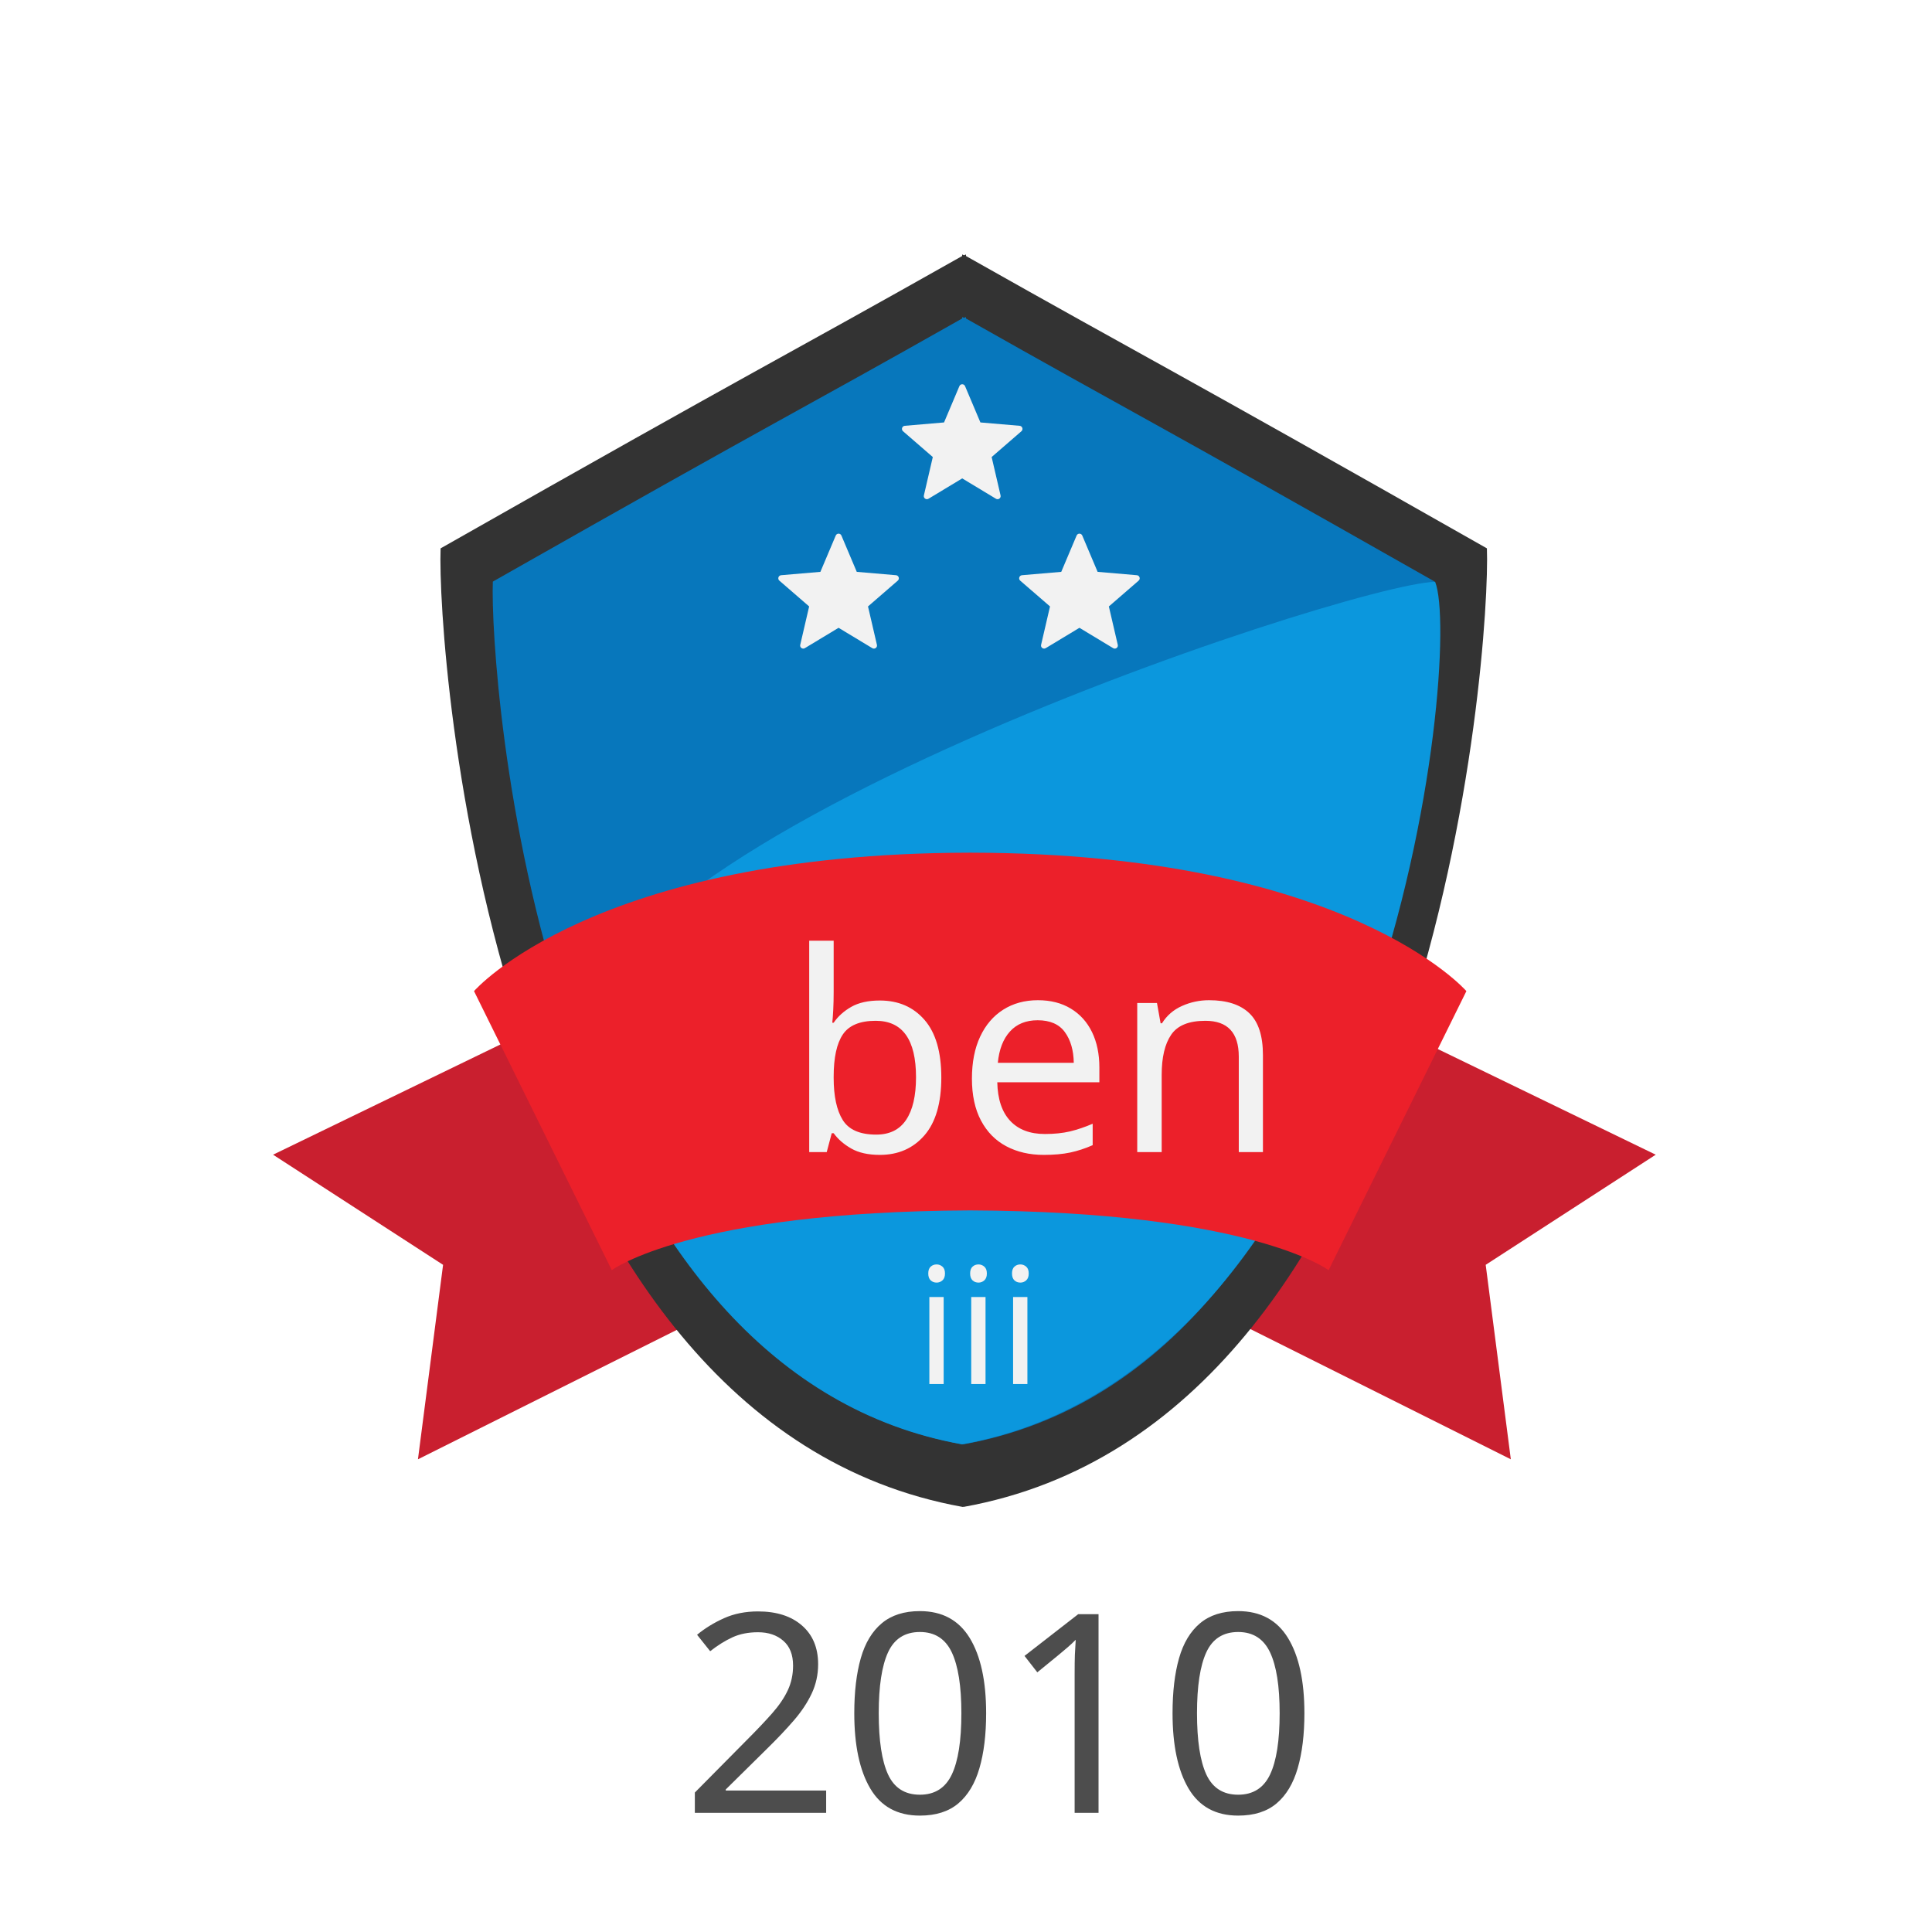
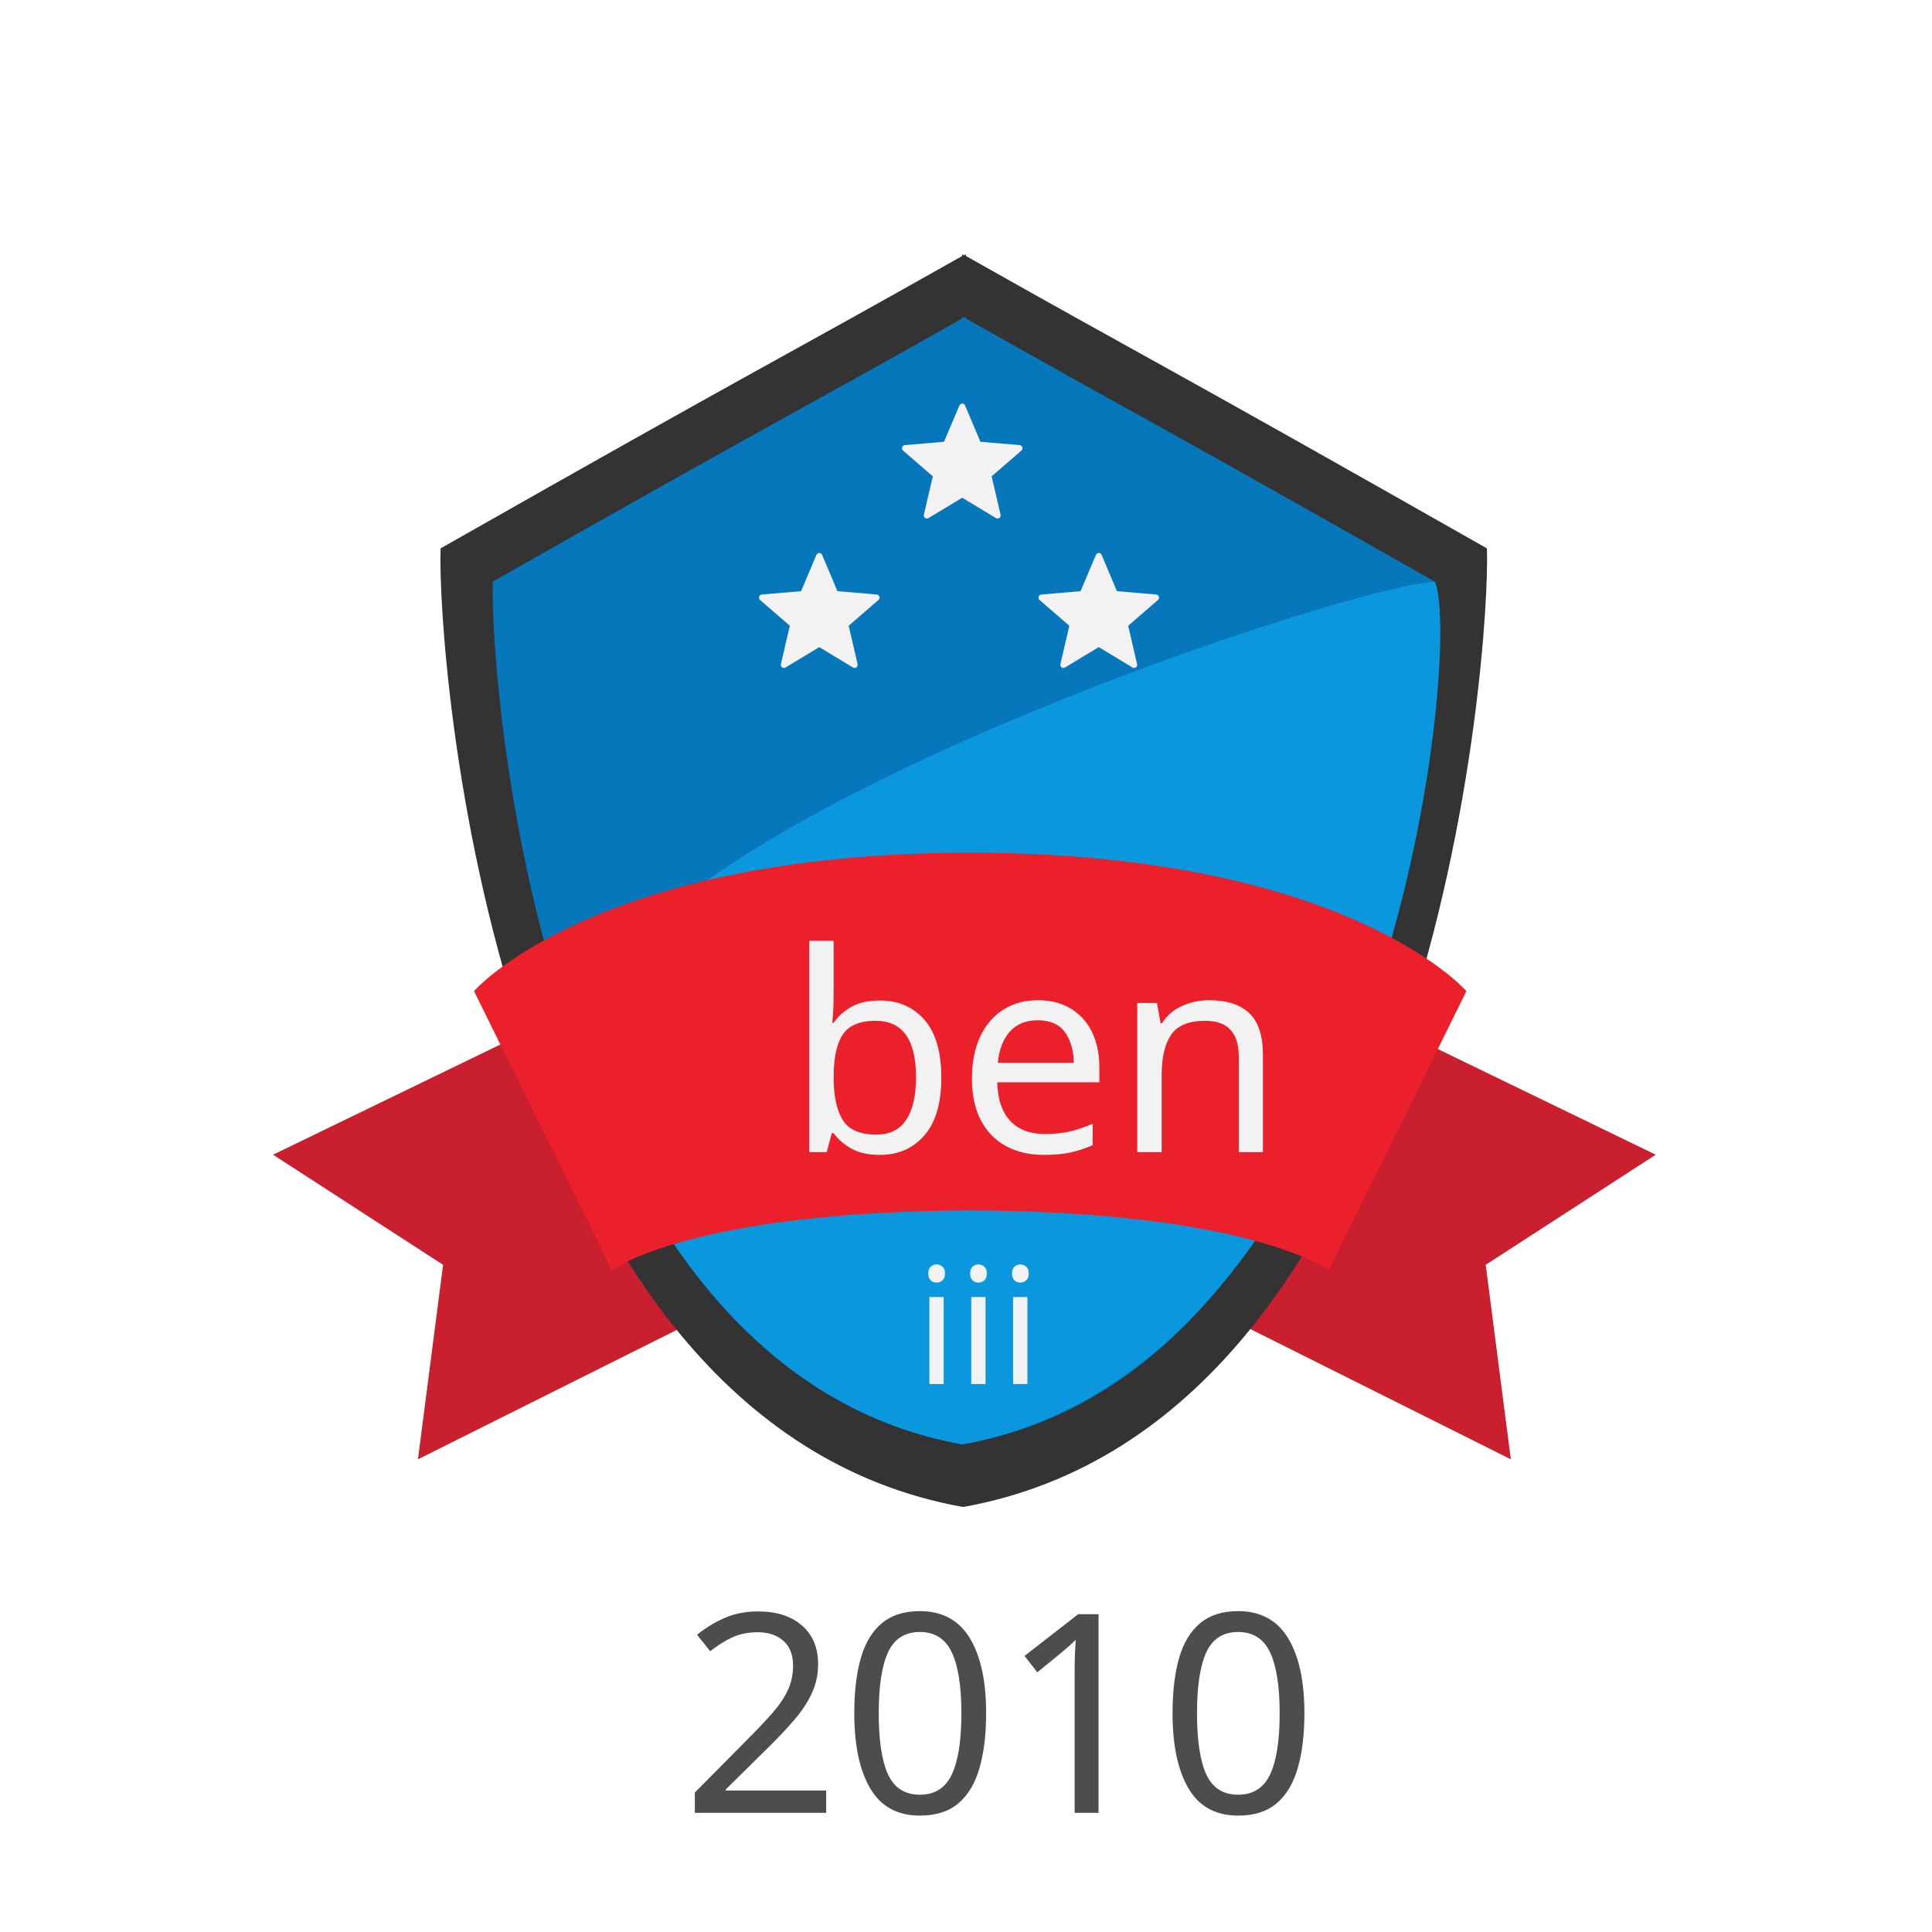
<svg xmlns="http://www.w3.org/2000/svg" version="1.1" x="0px" y="0px" width="500px" height="500px" viewBox="-70.667 -65.833 500 500" overflow="visible" enable-background="new -70.667 -65.833 500 500" xml:space="preserve">
  <defs>
</defs>
  <polygon fill="#C91F2F" points="357.832,233.001 286.667,198.5 245,274.167 320.333,311.833 313.831,261.501 " />
  <polygon fill="#C91F2F" points="0,233.001 71.165,198.5 112.832,274.167 37.499,311.833 44.001,261.501 " />
  <path fill="#333333" d="M314.144,76.083c-85.209-48.394-85.811-47.986-134.811-75.656V0c0,0.072-0.372,0.142-0.5,0.214  c-0.128-0.072-0.5-0.142-0.5-0.214v0.428c-49,27.669-49.764,27.262-134.973,75.656c-1,25.5,12.659,226.083,135.159,248.083  c-0.02-0.1,0.095-0.109,0.106,0C301.125,302.167,315.144,101.584,314.144,76.083z" />
  <path fill="#0777BC" d="M300.634,84.684c-76.688-43.555-77.301-43.188-121.301-68.09v-0.385c0,0.065-0.385,0.128-0.5,0.192  c-0.115-0.064-0.5-0.127-0.5-0.192v0.385c-44,24.902-44.767,24.535-121.455,68.09c-0.9,22.951,11.404,203.475,121.654,223.275  c-0.019-0.09,0.105-0.099,0.115,0C288.897,288.159,301.534,107.634,300.634,84.684z" />
  <path fill="#0B97DD" d="M300.75,84.75c-22.167,0.292-241.322,72.336-219.906,127.145c17.688,45.268,47.569,87.108,97.438,96.064  c-0.019-0.09-0.02-0.099-0.01,0C288.522,288.159,307.958,103.042,300.75,84.75z" />
  <path fill="#EC202A" d="M308.833,190.667c0,0-30.801-35.625-128-35.827v-0.005c-0.139,0-0.273,0.002-0.412,0.002  c-0.138,0-0.273-0.002-0.412-0.002v0.005c-97.2,0.202-128,35.827-128,35.827l35.66,72.217c0,0,20.122-15.179,92.752-15.465  c72.63,0.286,92.752,15.465,92.752,15.465L308.833,190.667z" />
  <rect x="77.833" y="258.752" display="none" fill="none" width="204.5" height="55.414" />
  <text transform="matrix(1 0 0 1 170.8853 292.3521)" display="none" fill="#F2F2F2" font-family="'NBADetroitPistons'" font-size="42">ii</text>
  <g display="none">
    <rect x="68.511" y="174.734" fill="none" width="219.322" height="73.433" />
    <text transform="matrix(1 0 0 1 128.7808 232.3325)" display="inline" fill="#F2F2F2" font-family="'NBADetroitPistons'" font-size="72">jon</text>
  </g>
  <g display="none">
    <rect x="68.511" y="340.725" fill="none" width="219.322" height="73.433" />
    <text transform="matrix(1 0 0 1 95.3008 398.3247)" display="inline" fill="#4D4D4D" font-family="'NBADetroitPistons'" font-size="72">2009</text>
  </g>
  <path display="none" fill="#F2F2F2" d="M152.092,47.77l3.971,9.392l10.158,0.868c0.703,0.062,0.992,0.947,0.453,1.407l-7.703,6.677  l2.307,9.931c0.166,0.688-0.586,1.235-1.188,0.867l-8.734-5.27l-8.733,5.27c-0.603,0.36-1.353-0.18-1.19-0.867l2.307-9.931  l-7.71-6.677c-0.531-0.468-0.243-1.345,0.462-1.407l10.157-0.868l3.972-9.392C150.896,47.115,151.817,47.115,152.092,47.77  L152.092,47.77z M152.092,47.77" />
  <path display="none" fill="#F2F2F2" d="M204.425,47.77l3.971,9.392l10.158,0.868c0.703,0.062,0.992,0.947,0.453,1.407l-7.703,6.677  l2.307,9.931c0.166,0.688-0.586,1.235-1.188,0.867l-8.733-5.27l-8.733,5.27c-0.603,0.36-1.354-0.18-1.189-0.867l2.307-9.931  l-7.71-6.677c-0.53-0.468-0.243-1.345,0.462-1.407l10.157-0.868l3.972-9.392C203.229,47.115,204.15,47.115,204.425,47.77  L204.425,47.77z M204.425,47.77" />
  <rect x="77.833" y="258.752" fill="none" width="204.5" height="55.414" />
  <text transform="matrix(1 0 0 1 166.2861 292.3521)" fill="#F2F2F2" font-family="'NBADetroitPistons'" font-size="42">iii</text>
  <g>
    <rect x="68.511" y="174.734" fill="none" width="219.322" height="73.433" />
    <text transform="matrix(1 0 0 1 132.6323 232.3325)" fill="#F2F2F2" font-family="'NBADetroitPistons'" font-size="72">ben</text>
  </g>
  <g>
    <rect x="68.511" y="345.725" fill="none" width="219.322" height="73.433" />
    <text transform="matrix(1 0 0 1 105.7051 403.3247)" fill="#4D4D4D" font-family="'NBADetroitPistons'" font-size="72">2010</text>
  </g>
-   <path fill="#F2F2F2" d="M147.092,72.77l3.971,9.392l10.158,0.868c0.703,0.062,0.992,0.947,0.453,1.407l-7.703,6.677l2.307,9.931  c0.166,0.688-0.586,1.235-1.188,0.867l-8.734-5.27l-8.733,5.27c-0.603,0.36-1.353-0.18-1.19-0.867l2.307-9.931l-7.71-6.677  c-0.531-0.468-0.243-1.345,0.462-1.407l10.157-0.868l3.972-9.392C145.896,72.115,146.817,72.115,147.092,72.77L147.092,72.77z   M147.092,72.77" />
-   <path fill="#F2F2F2" d="M209.425,72.77l3.971,9.392l10.158,0.868c0.703,0.062,0.992,0.947,0.453,1.407l-7.703,6.677l2.307,9.931  c0.166,0.688-0.586,1.235-1.188,0.867l-8.733-5.27l-8.733,5.27c-0.603,0.36-1.354-0.18-1.189-0.867l2.307-9.931l-7.71-6.677  c-0.53-0.468-0.243-1.345,0.462-1.407l10.157-0.868l3.972-9.392C208.229,72.115,209.15,72.115,209.425,72.77L209.425,72.77z   M209.425,72.77" />
-   <path fill="#F2F2F2" d="M179.091,34.104l3.971,9.392l10.158,0.868c0.703,0.062,0.992,0.947,0.453,1.407l-7.703,6.677l2.307,9.931  c0.166,0.688-0.586,1.235-1.188,0.867l-8.733-5.27l-8.733,5.27c-0.603,0.36-1.354-0.18-1.189-0.867l2.307-9.931l-7.71-6.677  c-0.53-0.468-0.243-1.345,0.462-1.407l10.157-0.868l3.972-9.392C177.895,33.448,178.816,33.448,179.091,34.104L179.091,34.104z   M179.091,34.104" />
+   <path fill="#F2F2F2" d="M142.092,77.77l3.971,9.392l10.158,0.868c0.703,0.062,0.992,0.947,0.453,1.407l-7.703,6.677l2.307,9.931  c0.166,0.688-0.586,1.235-1.188,0.867l-8.734-5.27l-8.733,5.27c-0.603,0.36-1.353-0.18-1.19-0.867l2.307-9.931l-7.71-6.677  c-0.531-0.468-0.243-1.345,0.462-1.407l10.157-0.868l3.972-9.392C140.896,77.115,141.817,77.115,142.092,77.77L142.092,77.77z   M142.092,77.77" />
+   <path fill="#F2F2F2" d="M214.425,77.77l3.971,9.392l10.158,0.868c0.703,0.062,0.992,0.947,0.453,1.407l-7.703,6.677l2.307,9.931  c0.166,0.688-0.586,1.235-1.188,0.867l-8.733-5.27l-8.733,5.27c-0.603,0.36-1.354-0.18-1.189-0.867l2.307-9.931l-7.71-6.677  c-0.53-0.468-0.243-1.345,0.462-1.407l10.157-0.868l3.972-9.392C213.229,77.115,214.15,77.115,214.425,77.77L214.425,77.77z   M214.425,77.77" />
+   <path fill="#F2F2F2" d="M179.091,39.104l3.971,9.392l10.158,0.868c0.703,0.062,0.992,0.947,0.453,1.407l-7.703,6.677l2.307,9.931  c0.166,0.688-0.586,1.235-1.188,0.867l-8.733-5.27l-8.733,5.27c-0.603,0.36-1.354-0.18-1.189-0.867l2.307-9.931l-7.71-6.677  c-0.53-0.468-0.243-1.345,0.462-1.407l10.157-0.868l3.972-9.392C177.895,38.448,178.816,38.448,179.091,39.104L179.091,39.104z   M179.091,39.104" />
</svg>
